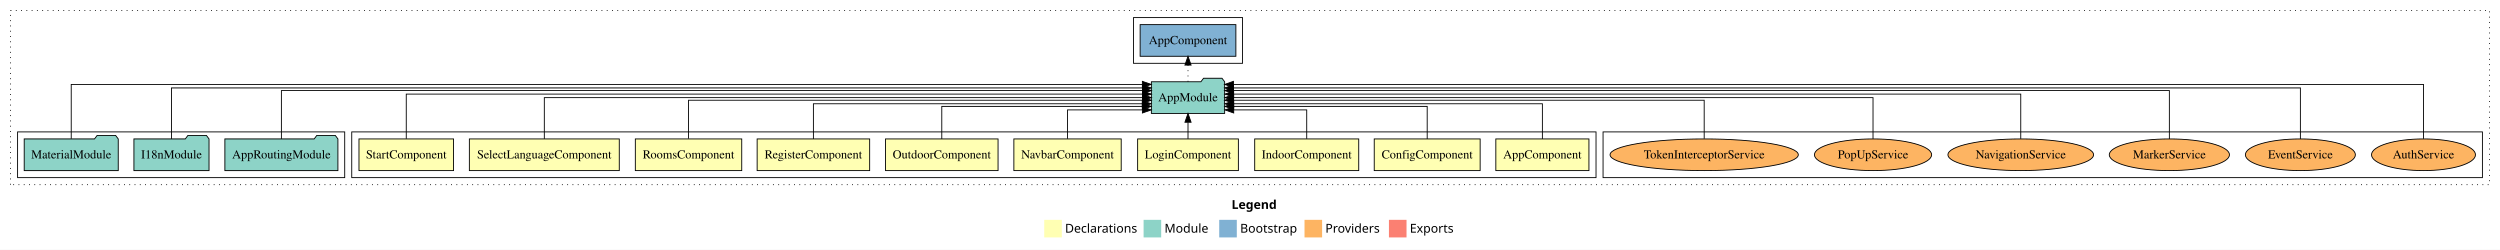
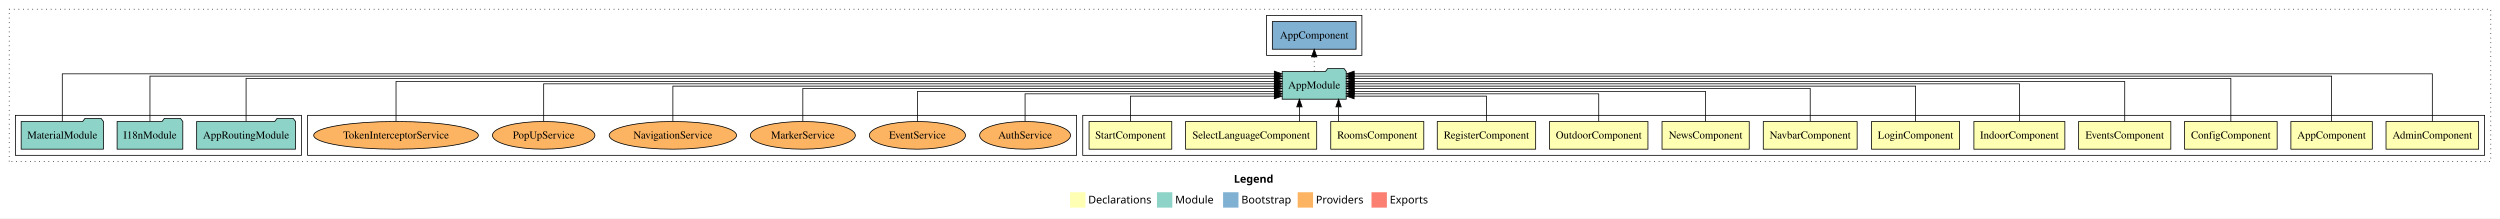
- <svg xmlns="http://www.w3.org/2000/svg" width="2843pt" height="284pt" viewBox="0.00 0.00 2843.00 284.00">
+ <svg xmlns="http://www.w3.org/2000/svg" width="3251pt" height="284pt" viewBox="0.00 0.00 3251.00 284.00">
  <g id="graph0" class="graph" transform="scale(1 1) rotate(0) translate(4 280)">
-     <polygon fill="white" stroke="transparent" points="-4,4 -4,-280 2839,-280 2839,4 -4,4" />
-     <text text-anchor="start" x="1396.51" y="-42.4" font-family="sans-serif" font-weight="bold" font-size="14.00">Legend</text>
-     <polygon fill="#ffffb3" stroke="transparent" points="1183.5,-10 1183.5,-30 1203.5,-30 1203.5,-10 1183.5,-10" />
-     <text text-anchor="start" x="1207.13" y="-15.4" font-family="sans-serif" font-size="14.00">  Declarations</text>
-     <polygon fill="#8dd3c7" stroke="transparent" points="1296.5,-10 1296.5,-30 1316.5,-30 1316.5,-10 1296.5,-10" />
-     <text text-anchor="start" x="1320.23" y="-15.4" font-family="sans-serif" font-size="14.00">  Module</text>
-     <polygon fill="#80b1d3" stroke="transparent" points="1382.5,-10 1382.5,-30 1402.5,-30 1402.5,-10 1382.5,-10" />
-     <text text-anchor="start" x="1406.28" y="-15.4" font-family="sans-serif" font-size="14.00">  Bootstrap</text>
-     <polygon fill="#fdb462" stroke="transparent" points="1479.5,-10 1479.5,-30 1499.5,-30 1499.5,-10 1479.5,-10" />
-     <text text-anchor="start" x="1503.17" y="-15.4" font-family="sans-serif" font-size="14.00">  Providers</text>
-     <polygon fill="#fb8072" stroke="transparent" points="1575.5,-10 1575.5,-30 1595.5,-30 1595.5,-10 1575.5,-10" />
-     <text text-anchor="start" x="1599.23" y="-15.4" font-family="sans-serif" font-size="14.00">  Exports</text>
+     <polygon fill="white" stroke="transparent" points="-4,4 -4,-280 3247,-280 3247,4 -4,4" />
+     <text text-anchor="start" x="1600.51" y="-42.4" font-family="sans-serif" font-weight="bold" font-size="14.00">Legend</text>
+     <polygon fill="#ffffb3" stroke="transparent" points="1387.5,-10 1387.5,-30 1407.5,-30 1407.5,-10 1387.5,-10" />
+     <text text-anchor="start" x="1411.13" y="-15.4" font-family="sans-serif" font-size="14.00">  Declarations</text>
+     <polygon fill="#8dd3c7" stroke="transparent" points="1500.5,-10 1500.5,-30 1520.5,-30 1520.5,-10 1500.5,-10" />
+     <text text-anchor="start" x="1524.23" y="-15.4" font-family="sans-serif" font-size="14.00">  Module</text>
+     <polygon fill="#80b1d3" stroke="transparent" points="1586.5,-10 1586.5,-30 1606.5,-30 1606.5,-10 1586.5,-10" />
+     <text text-anchor="start" x="1610.28" y="-15.4" font-family="sans-serif" font-size="14.00">  Bootstrap</text>
+     <polygon fill="#fdb462" stroke="transparent" points="1683.5,-10 1683.5,-30 1703.5,-30 1703.5,-10 1683.5,-10" />
+     <text text-anchor="start" x="1707.17" y="-15.4" font-family="sans-serif" font-size="14.00">  Providers</text>
+     <polygon fill="#fb8072" stroke="transparent" points="1779.5,-10 1779.5,-30 1799.5,-30 1799.5,-10 1779.5,-10" />
+     <text text-anchor="start" x="1803.23" y="-15.4" font-family="sans-serif" font-size="14.00">  Exports</text>
    <g id="clust1" class="cluster">
-       <polygon fill="none" stroke="black" stroke-dasharray="1,5" points="8,-70 8,-268 2827,-268 2827,-70 8,-70" />
+       <polygon fill="none" stroke="black" stroke-dasharray="1,5" points="8,-70 8,-268 3235,-268 3235,-70 8,-70" />
+     </g>
+     <g id="clust2" class="cluster">
+       <polygon fill="none" stroke="black" points="1404,-78 1404,-130 3227,-130 3227,-78 1404,-78" />
+     </g>
+     <g id="clust19" class="cluster">
+       <polygon fill="none" stroke="black" points="396,-78 396,-130 1396,-130 1396,-78 396,-78" />
    </g>
    <g id="clust16" class="cluster">
-       <polygon fill="none" stroke="black" points="1819,-78 1819,-130 2819,-130 2819,-78 1819,-78" />
-     </g>
-     <g id="clust2" class="cluster">
-       <polygon fill="none" stroke="black" points="396,-78 396,-130 1811,-130 1811,-78 396,-78" />
-     </g>
-     <g id="clust15" class="cluster">
-       <polygon fill="none" stroke="black" points="1285,-208 1285,-260 1409,-260 1409,-208 1285,-208" />
-     </g>
-     <g id="clust13" class="cluster">
      <polygon fill="none" stroke="black" points="16,-78 16,-130 388,-130 388,-78 16,-78" />
    </g>
+     <g id="clust18" class="cluster">
+       <polygon fill="none" stroke="black" points="1643,-208 1643,-260 1767,-260 1767,-208 1643,-208" />
+     </g>
    <g id="node1" class="node">
-       <polygon fill="#ffffb3" stroke="black" points="1802.94,-122 1697.06,-122 1697.06,-86 1802.94,-86 1802.94,-122" />
-       <text text-anchor="middle" x="1750" y="-99.8" font-family="Times,serif" font-size="14.00">AppComponent</text>
+       <polygon fill="#ffffb3" stroke="black" points="3219.22,-122 3098.78,-122 3098.78,-86 3219.22,-86 3219.22,-122" />
+       <text text-anchor="middle" x="3159" y="-99.8" font-family="Times,serif" font-size="14.00">AdminComponent</text>
+     </g>
+     <g id="node14" class="node">
+       <polygon fill="#8dd3c7" stroke="black" points="1746.66,-187 1743.66,-191 1722.66,-191 1719.66,-187 1663.34,-187 1663.34,-151 1746.66,-151 1746.66,-187" />
+       <text text-anchor="middle" x="1705" y="-164.8" font-family="Times,serif" font-size="14.00">AppModule</text>
+     </g>
+     <g id="edge1" class="edge">
+       <path fill="none" stroke="black" d="M3159,-122.15C3159,-145.76 3159,-184 3159,-184 3159,-184 1756.95,-184 1756.95,-184" />
+       <polygon fill="black" stroke="black" points="1756.95,-180.5 1746.95,-184 1756.95,-187.5 1756.95,-180.5" />
+     </g>
+     <g id="node2" class="node">
+       <polygon fill="#ffffb3" stroke="black" points="3080.94,-122 2975.06,-122 2975.06,-86 3080.94,-86 3080.94,-122" />
+       <text text-anchor="middle" x="3028" y="-99.8" font-family="Times,serif" font-size="14.00">AppComponent</text>
+     </g>
+     <g id="edge2" class="edge">
+       <path fill="none" stroke="black" d="M3028,-122.25C3028,-145.02 3028,-181 3028,-181 3028,-181 1756.78,-181 1756.78,-181" />
+       <polygon fill="black" stroke="black" points="1756.78,-177.5 1746.78,-181 1756.78,-184.5 1756.78,-177.5" />
+     </g>
+     <g id="node3" class="node">
+       <polygon fill="#ffffb3" stroke="black" points="2957.22,-122 2836.78,-122 2836.78,-86 2957.22,-86 2957.22,-122" />
+       <text text-anchor="middle" x="2897" y="-99.8" font-family="Times,serif" font-size="14.00">ConfigComponent</text>
+     </g>
+     <g id="edge3" class="edge">
+       <path fill="none" stroke="black" d="M2897,-122.29C2897,-144.21 2897,-178 2897,-178 2897,-178 1756.72,-178 1756.72,-178" />
+       <polygon fill="black" stroke="black" points="1756.73,-174.5 1746.72,-178 1756.72,-181.5 1756.73,-174.5" />
+     </g>
+     <g id="node4" class="node">
+       <polygon fill="#ffffb3" stroke="black" points="2818.94,-122 2699.06,-122 2699.06,-86 2818.94,-86 2818.94,-122" />
+       <text text-anchor="middle" x="2759" y="-99.8" font-family="Times,serif" font-size="14.00">EventsComponent</text>
+     </g>
+     <g id="edge4" class="edge">
+       <path fill="none" stroke="black" d="M2759,-122.03C2759,-142.77 2759,-174 2759,-174 2759,-174 1756.97,-174 1756.97,-174" />
+       <polygon fill="black" stroke="black" points="1756.97,-170.5 1746.97,-174 1756.97,-177.5 1756.97,-170.5" />
+     </g>
+     <g id="node5" class="node">
+       <polygon fill="#ffffb3" stroke="black" points="2681.15,-122 2562.85,-122 2562.85,-86 2681.15,-86 2681.15,-122" />
+       <text text-anchor="middle" x="2622" y="-99.8" font-family="Times,serif" font-size="14.00">IndoorComponent</text>
+     </g>
+     <g id="edge5" class="edge">
+       <path fill="none" stroke="black" d="M2622,-122.31C2622,-142.15 2622,-171 2622,-171 2622,-171 1756.78,-171 1756.78,-171" />
+       <polygon fill="black" stroke="black" points="1756.78,-167.5 1746.78,-171 1756.78,-174.5 1756.78,-167.5" />
+     </g>
+     <g id="node6" class="node">
+       <polygon fill="#ffffb3" stroke="black" points="2544.28,-122 2429.72,-122 2429.72,-86 2544.28,-86 2544.28,-122" />
+       <text text-anchor="middle" x="2487" y="-99.8" font-family="Times,serif" font-size="14.00">LoginComponent</text>
+     </g>
+     <g id="edge6" class="edge">
+       <path fill="none" stroke="black" d="M2487,-122.17C2487,-141.09 2487,-168 2487,-168 2487,-168 1756.77,-168 1756.77,-168" />
+       <polygon fill="black" stroke="black" points="1756.77,-164.5 1746.77,-168 1756.77,-171.5 1756.77,-164.5" />
+     </g>
+     <g id="node7" class="node">
+       <polygon fill="#ffffb3" stroke="black" points="2411.03,-122 2288.97,-122 2288.97,-86 2411.03,-86 2411.03,-122" />
+       <text text-anchor="middle" x="2350" y="-99.8" font-family="Times,serif" font-size="14.00">NavbarComponent</text>
+     </g>
+     <g id="edge7" class="edge">
+       <path fill="none" stroke="black" d="M2350,-122.3C2350,-140.27 2350,-165 2350,-165 2350,-165 1756.82,-165 1756.82,-165" />
+       <polygon fill="black" stroke="black" points="1756.82,-161.5 1746.82,-165 1756.82,-168.5 1756.82,-161.5" />
+     </g>
+     <g id="node8" class="node">
+       <polygon fill="#ffffb3" stroke="black" points="2270.7,-122 2157.3,-122 2157.3,-86 2270.7,-86 2270.7,-122" />
+       <text text-anchor="middle" x="2214" y="-99.8" font-family="Times,serif" font-size="14.00">NewsComponent</text>
+     </g>
+     <g id="edge8" class="edge">
+       <path fill="none" stroke="black" d="M2214,-122.04C2214,-138.73 2214,-161 2214,-161 2214,-161 1757.09,-161 1757.09,-161" />
+       <polygon fill="black" stroke="black" points="1757.09,-157.5 1747.09,-161 1757.09,-164.5 1757.09,-157.5" />
+     </g>
+     <g id="node9" class="node">
+       <polygon fill="#ffffb3" stroke="black" points="2138.99,-122 2011.01,-122 2011.01,-86 2138.99,-86 2138.99,-122" />
+       <text text-anchor="middle" x="2075" y="-99.8" font-family="Times,serif" font-size="14.00">OutdoorComponent</text>
+     </g>
+     <g id="edge9" class="edge">
+       <path fill="none" stroke="black" d="M2075,-122.28C2075,-137.95 2075,-158 2075,-158 2075,-158 1756.72,-158 1756.72,-158" />
+       <polygon fill="black" stroke="black" points="1756.72,-154.5 1746.72,-158 1756.72,-161.5 1756.72,-154.5" />
+     </g>
+     <g id="node10" class="node">
+       <polygon fill="#ffffb3" stroke="black" points="1992.98,-122 1865.02,-122 1865.02,-86 1992.98,-86 1992.98,-122" />
+       <text text-anchor="middle" x="1929" y="-99.8" font-family="Times,serif" font-size="14.00">RegisterComponent</text>
+     </g>
+     <g id="edge10" class="edge">
+       <path fill="none" stroke="black" d="M1929,-122.12C1929,-136.78 1929,-155 1929,-155 1929,-155 1756.87,-155 1756.87,-155" />
+       <polygon fill="black" stroke="black" points="1756.87,-151.5 1746.87,-155 1756.87,-158.5 1756.87,-151.5" />
    </g>
    <g id="node11" class="node">
-       <polygon fill="#8dd3c7" stroke="black" points="1388.66,-187 1385.66,-191 1364.66,-191 1361.66,-187 1305.34,-187 1305.34,-151 1388.66,-151 1388.66,-187" />
-       <text text-anchor="middle" x="1347" y="-164.8" font-family="Times,serif" font-size="14.00">AppModule</text>
-     </g>
-     <g id="edge1" class="edge">
-       <path fill="none" stroke="black" d="M1750,-122.03C1750,-139.06 1750,-162 1750,-162 1750,-162 1398.99,-162 1398.99,-162" />
-       <polygon fill="black" stroke="black" points="1398.99,-158.5 1388.99,-162 1398.99,-165.5 1398.99,-158.5" />
-     </g>
-     <g id="node2" class="node">
-       <polygon fill="#ffffb3" stroke="black" points="1679.22,-122 1558.78,-122 1558.78,-86 1679.22,-86 1679.22,-122" />
-       <text text-anchor="middle" x="1619" y="-99.8" font-family="Times,serif" font-size="14.00">ConfigComponent</text>
-     </g>
-     <g id="edge2" class="edge">
-       <path fill="none" stroke="black" d="M1619,-122.01C1619,-138.05 1619,-159 1619,-159 1619,-159 1398.9,-159 1398.9,-159" />
-       <polygon fill="black" stroke="black" points="1398.9,-155.5 1388.9,-159 1398.9,-162.5 1398.9,-155.5" />
-     </g>
-     <g id="node3" class="node">
-       <polygon fill="#ffffb3" stroke="black" points="1541.15,-122 1422.85,-122 1422.85,-86 1541.15,-86 1541.15,-122" />
-       <text text-anchor="middle" x="1482" y="-99.8" font-family="Times,serif" font-size="14.00">IndoorComponent</text>
-     </g>
-     <g id="edge3" class="edge">
-       <path fill="none" stroke="black" d="M1482,-122.12C1482,-136.78 1482,-155 1482,-155 1482,-155 1398.97,-155 1398.97,-155" />
-       <polygon fill="black" stroke="black" points="1398.97,-151.5 1388.97,-155 1398.97,-158.5 1398.97,-151.5" />
-     </g>
-     <g id="node4" class="node">
-       <polygon fill="#ffffb3" stroke="black" points="1404.28,-122 1289.72,-122 1289.72,-86 1404.28,-86 1404.28,-122" />
-       <text text-anchor="middle" x="1347" y="-99.8" font-family="Times,serif" font-size="14.00">LoginComponent</text>
-     </g>
-     <g id="edge4" class="edge">
-       <path fill="none" stroke="black" d="M1347,-122.11C1347,-122.11 1347,-140.99 1347,-140.99" />
-       <polygon fill="black" stroke="black" points="1343.5,-140.99 1347,-150.99 1350.5,-140.99 1343.5,-140.99" />
-     </g>
-     <g id="node5" class="node">
-       <polygon fill="#ffffb3" stroke="black" points="1271.03,-122 1148.97,-122 1148.97,-86 1271.03,-86 1271.03,-122" />
-       <text text-anchor="middle" x="1210" y="-99.8" font-family="Times,serif" font-size="14.00">NavbarComponent</text>
-     </g>
-     <g id="edge5" class="edge">
-       <path fill="none" stroke="black" d="M1210,-122.12C1210,-136.78 1210,-155 1210,-155 1210,-155 1295.15,-155 1295.15,-155" />
-       <polygon fill="black" stroke="black" points="1295.15,-158.5 1305.15,-155 1295.15,-151.5 1295.15,-158.5" />
-     </g>
-     <g id="node6" class="node">
-       <polygon fill="#ffffb3" stroke="black" points="1130.99,-122 1003.01,-122 1003.01,-86 1130.99,-86 1130.99,-122" />
-       <text text-anchor="middle" x="1067" y="-99.8" font-family="Times,serif" font-size="14.00">OutdoorComponent</text>
-     </g>
-     <g id="edge6" class="edge">
-       <path fill="none" stroke="black" d="M1067,-122.01C1067,-138.05 1067,-159 1067,-159 1067,-159 1295.08,-159 1295.08,-159" />
-       <polygon fill="black" stroke="black" points="1295.08,-162.5 1305.08,-159 1295.08,-155.5 1295.08,-162.5" />
-     </g>
-     <g id="node7" class="node">
-       <polygon fill="#ffffb3" stroke="black" points="984.98,-122 857.02,-122 857.02,-86 984.98,-86 984.98,-122" />
-       <text text-anchor="middle" x="921" y="-99.8" font-family="Times,serif" font-size="14.00">RegisterComponent</text>
-     </g>
-     <g id="edge7" class="edge">
-       <path fill="none" stroke="black" d="M921,-122.03C921,-139.06 921,-162 921,-162 921,-162 1294.99,-162 1294.99,-162" />
-       <polygon fill="black" stroke="black" points="1294.99,-165.5 1304.99,-162 1294.99,-158.5 1294.99,-165.5" />
-     </g>
-     <g id="node8" class="node">
-       <polygon fill="#ffffb3" stroke="black" points="839.5,-122 718.5,-122 718.5,-86 839.5,-86 839.5,-122" />
-       <text text-anchor="middle" x="779" y="-99.8" font-family="Times,serif" font-size="14.00">RoomsComponent</text>
-     </g>
-     <g id="edge8" class="edge">
-       <path fill="none" stroke="black" d="M779,-122.27C779,-140.56 779,-166 779,-166 779,-166 1295.23,-166 1295.23,-166" />
-       <polygon fill="black" stroke="black" points="1295.23,-169.5 1305.23,-166 1295.23,-162.5 1295.23,-169.5" />
-     </g>
-     <g id="node9" class="node">
-       <polygon fill="#ffffb3" stroke="black" points="700.24,-122 529.76,-122 529.76,-86 700.24,-86 700.24,-122" />
-       <text text-anchor="middle" x="615" y="-99.8" font-family="Times,serif" font-size="14.00">SelectLanguageComponent</text>
-     </g>
-     <g id="edge9" class="edge">
-       <path fill="none" stroke="black" d="M615,-122.11C615,-141.34 615,-169 615,-169 615,-169 1295.28,-169 1295.28,-169" />
-       <polygon fill="black" stroke="black" points="1295.28,-172.5 1305.28,-169 1295.28,-165.5 1295.28,-172.5" />
-     </g>
-     <g id="node10" class="node">
-       <polygon fill="#ffffb3" stroke="black" points="511.77,-122 404.23,-122 404.23,-86 511.77,-86 511.77,-122" />
-       <text text-anchor="middle" x="458" y="-99.8" font-family="Times,serif" font-size="14.00">StartComponent</text>
-     </g>
-     <g id="edge10" class="edge">
-       <path fill="none" stroke="black" d="M458,-122.13C458,-142.57 458,-173 458,-173 458,-173 1295.31,-173 1295.31,-173" />
-       <polygon fill="black" stroke="black" points="1295.31,-176.5 1305.31,-173 1295.31,-169.5 1295.31,-176.5" />
+       <polygon fill="#ffffb3" stroke="black" points="1847.5,-122 1726.5,-122 1726.5,-86 1847.5,-86 1847.5,-122" />
+       <text text-anchor="middle" x="1787" y="-99.8" font-family="Times,serif" font-size="14.00">RoomsComponent</text>
+     </g>
+     <g id="edge11" class="edge">
+       <path fill="none" stroke="black" d="M1736.66,-122.11C1736.66,-122.11 1736.66,-140.99 1736.66,-140.99" />
+       <polygon fill="black" stroke="black" points="1733.16,-140.99 1736.66,-150.99 1740.16,-140.99 1733.16,-140.99" />
+     </g>
+     <g id="node12" class="node">
+       <polygon fill="#ffffb3" stroke="black" points="1708.24,-122 1537.76,-122 1537.76,-86 1708.24,-86 1708.24,-122" />
+       <text text-anchor="middle" x="1623" y="-99.8" font-family="Times,serif" font-size="14.00">SelectLanguageComponent</text>
+     </g>
+     <g id="edge12" class="edge">
+       <path fill="none" stroke="black" d="M1685.77,-122.11C1685.77,-122.11 1685.77,-140.99 1685.77,-140.99" />
+       <polygon fill="black" stroke="black" points="1682.27,-140.99 1685.77,-150.99 1689.27,-140.99 1682.27,-140.99" />
+     </g>
+     <g id="node13" class="node">
+       <polygon fill="#ffffb3" stroke="black" points="1519.77,-122 1412.23,-122 1412.23,-86 1519.77,-86 1519.77,-122" />
+       <text text-anchor="middle" x="1466" y="-99.8" font-family="Times,serif" font-size="14.00">StartComponent</text>
+     </g>
+     <g id="edge13" class="edge">
+       <path fill="none" stroke="black" d="M1466,-122.12C1466,-136.78 1466,-155 1466,-155 1466,-155 1653.1,-155 1653.1,-155" />
+       <polygon fill="black" stroke="black" points="1653.1,-158.5 1663.1,-155 1653.1,-151.5 1653.1,-158.5" />
+     </g>
+     <g id="node18" class="node">
+       <polygon fill="#80b1d3" stroke="black" points="1759.44,-252 1650.56,-252 1650.56,-216 1759.44,-216 1759.44,-252" />
+       <text text-anchor="middle" x="1705" y="-229.8" font-family="Times,serif" font-size="14.00">AppComponent </text>
+     </g>
+     <g id="edge17" class="edge">
+       <path fill="none" stroke="black" stroke-dasharray="1,5" d="M1705,-187.11C1705,-187.11 1705,-205.99 1705,-205.99" />
+       <polygon fill="black" stroke="black" points="1701.5,-205.99 1705,-215.99 1708.5,-205.99 1701.5,-205.99" />
    </g>
    <g id="node15" class="node">
-       <polygon fill="#80b1d3" stroke="black" points="1401.44,-252 1292.56,-252 1292.56,-216 1401.44,-216 1401.44,-252" />
-       <text text-anchor="middle" x="1347" y="-229.8" font-family="Times,serif" font-size="14.00">AppComponent </text>
-     </g>
-     <g id="edge14" class="edge">
-       <path fill="none" stroke="black" stroke-dasharray="1,5" d="M1347,-187.11C1347,-187.11 1347,-205.99 1347,-205.99" />
-       <polygon fill="black" stroke="black" points="1343.5,-205.99 1347,-215.99 1350.5,-205.99 1343.5,-205.99" />
-     </g>
-     <g id="node12" class="node">
      <polygon fill="#8dd3c7" stroke="black" points="380.27,-122 377.27,-126 356.27,-126 353.27,-122 251.73,-122 251.73,-86 380.27,-86 380.27,-122" />
      <text text-anchor="middle" x="316" y="-99.8" font-family="Times,serif" font-size="14.00">AppRoutingModule</text>
    </g>
-     <g id="edge11" class="edge">
-       <path fill="none" stroke="black" d="M316,-122.04C316,-143.66 316,-177 316,-177 316,-177 1295.31,-177 1295.31,-177" />
-       <polygon fill="black" stroke="black" points="1295.31,-180.5 1305.31,-177 1295.31,-173.5 1295.31,-180.5" />
-     </g>
-     <g id="node13" class="node">
+     <g id="edge14" class="edge">
+       <path fill="none" stroke="black" d="M316,-122.29C316,-144.21 316,-178 316,-178 316,-178 1653.05,-178 1653.05,-178" />
+       <polygon fill="black" stroke="black" points="1653.05,-181.5 1663.05,-178 1653.05,-174.5 1653.05,-181.5" />
+     </g>
+     <g id="node16" class="node">
      <polygon fill="#8dd3c7" stroke="black" points="233.71,-122 230.71,-126 209.71,-126 206.71,-122 148.29,-122 148.29,-86 233.71,-86 233.71,-122" />
      <text text-anchor="middle" x="191" y="-99.8" font-family="Times,serif" font-size="14.00">I18nModule</text>
    </g>
-     <g id="edge12" class="edge">
-       <path fill="none" stroke="black" d="M191,-122.01C191,-144.49 191,-180 191,-180 191,-180 1295.17,-180 1295.17,-180" />
-       <polygon fill="black" stroke="black" points="1295.17,-183.5 1305.17,-180 1295.17,-176.5 1295.17,-183.5" />
-     </g>
-     <g id="node14" class="node">
+     <g id="edge15" class="edge">
+       <path fill="none" stroke="black" d="M191,-122.25C191,-145.02 191,-181 191,-181 191,-181 1653.32,-181 1653.32,-181" />
+       <polygon fill="black" stroke="black" points="1653.32,-184.5 1663.32,-181 1653.32,-177.5 1653.32,-184.5" />
+     </g>
+     <g id="node17" class="node">
      <polygon fill="#8dd3c7" stroke="black" points="130.47,-122 127.47,-126 106.47,-126 103.47,-122 23.53,-122 23.53,-86 130.47,-86 130.47,-122" />
      <text text-anchor="middle" x="77" y="-99.8" font-family="Times,serif" font-size="14.00">MaterialModule</text>
    </g>
-     <g id="edge13" class="edge">
-       <path fill="none" stroke="black" d="M77,-122.15C77,-145.76 77,-184 77,-184 77,-184 1295.11,-184 1295.11,-184" />
-       <polygon fill="black" stroke="black" points="1295.11,-187.5 1305.11,-184 1295.11,-180.5 1295.11,-187.5" />
-     </g>
-     <g id="node16" class="node">
-       <ellipse fill="#fdb462" stroke="black" cx="2752" cy="-104" rx="59.11" ry="18" />
-       <text text-anchor="middle" x="2752" y="-99.8" font-family="Times,serif" font-size="14.00">AuthService</text>
-     </g>
-     <g id="edge15" class="edge">
-       <path fill="none" stroke="black" d="M2752,-122.15C2752,-145.76 2752,-184 2752,-184 2752,-184 1398.67,-184 1398.67,-184" />
-       <polygon fill="black" stroke="black" points="1398.67,-180.5 1388.67,-184 1398.67,-187.5 1398.67,-180.5" />
-     </g>
-     <g id="node17" class="node">
-       <ellipse fill="#fdb462" stroke="black" cx="2612" cy="-104" rx="62.54" ry="18" />
-       <text text-anchor="middle" x="2612" y="-99.8" font-family="Times,serif" font-size="14.00">EventService</text>
-     </g>
    <g id="edge16" class="edge">
-       <path fill="none" stroke="black" d="M2612,-122.01C2612,-144.49 2612,-180 2612,-180 2612,-180 1398.73,-180 1398.73,-180" />
-       <polygon fill="black" stroke="black" points="1398.73,-176.5 1388.73,-180 1398.73,-183.5 1398.73,-176.5" />
-     </g>
-     <g id="node18" class="node">
-       <ellipse fill="#fdb462" stroke="black" cx="2463" cy="-104" rx="68.32" ry="18" />
-       <text text-anchor="middle" x="2463" y="-99.8" font-family="Times,serif" font-size="14.00">MarkerService</text>
-     </g>
-     <g id="edge17" class="edge">
-       <path fill="none" stroke="black" d="M2463,-122.04C2463,-143.66 2463,-177 2463,-177 2463,-177 1398.71,-177 1398.71,-177" />
-       <polygon fill="black" stroke="black" points="1398.71,-173.5 1388.71,-177 1398.71,-180.5 1398.71,-173.5" />
+       <path fill="none" stroke="black" d="M77,-122.15C77,-145.76 77,-184 77,-184 77,-184 1653.12,-184 1653.12,-184" />
+       <polygon fill="black" stroke="black" points="1653.12,-187.5 1663.12,-184 1653.12,-180.5 1653.12,-187.5" />
    </g>
    <g id="node19" class="node">
-       <ellipse fill="#fdb462" stroke="black" cx="2294" cy="-104" rx="82.8" ry="18" />
-       <text text-anchor="middle" x="2294" y="-99.8" font-family="Times,serif" font-size="14.00">NavigationService</text>
+       <ellipse fill="#fdb462" stroke="black" cx="1329" cy="-104" rx="59.11" ry="18" />
+       <text text-anchor="middle" x="1329" y="-99.8" font-family="Times,serif" font-size="14.00">AuthService</text>
    </g>
    <g id="edge18" class="edge">
-       <path fill="none" stroke="black" d="M2294,-122.13C2294,-142.57 2294,-173 2294,-173 2294,-173 1398.91,-173 1398.91,-173" />
-       <polygon fill="black" stroke="black" points="1398.91,-169.5 1388.91,-173 1398.91,-176.5 1398.91,-169.5" />
+       <path fill="none" stroke="black" d="M1329,-122.28C1329,-137.95 1329,-158 1329,-158 1329,-158 1653.32,-158 1653.32,-158" />
+       <polygon fill="black" stroke="black" points="1653.32,-161.5 1663.32,-158 1653.32,-154.5 1653.32,-161.5" />
    </g>
    <g id="node20" class="node">
-       <ellipse fill="#fdb462" stroke="black" cx="2126" cy="-104" rx="66.63" ry="18" />
-       <text text-anchor="middle" x="2126" y="-99.8" font-family="Times,serif" font-size="14.00">PopUpService</text>
+       <ellipse fill="#fdb462" stroke="black" cx="1189" cy="-104" rx="62.54" ry="18" />
+       <text text-anchor="middle" x="1189" y="-99.8" font-family="Times,serif" font-size="14.00">EventService</text>
    </g>
    <g id="edge19" class="edge">
-       <path fill="none" stroke="black" d="M2126,-122.11C2126,-141.34 2126,-169 2126,-169 2126,-169 1398.88,-169 1398.88,-169" />
-       <polygon fill="black" stroke="black" points="1398.88,-165.5 1388.88,-169 1398.88,-172.5 1398.88,-165.5" />
+       <path fill="none" stroke="black" d="M1189,-122.04C1189,-138.73 1189,-161 1189,-161 1189,-161 1653.21,-161 1653.21,-161" />
+       <polygon fill="black" stroke="black" points="1653.21,-164.5 1663.21,-161 1653.21,-157.5 1653.21,-164.5" />
    </g>
    <g id="node21" class="node">
-       <ellipse fill="#fdb462" stroke="black" cx="1934" cy="-104" rx="107.04" ry="18" />
-       <text text-anchor="middle" x="1934" y="-99.8" font-family="Times,serif" font-size="14.00">TokenInterceptorService</text>
+       <ellipse fill="#fdb462" stroke="black" cx="1040" cy="-104" rx="68.32" ry="18" />
+       <text text-anchor="middle" x="1040" y="-99.8" font-family="Times,serif" font-size="14.00">MarkerService</text>
    </g>
    <g id="edge20" class="edge">
-       <path fill="none" stroke="black" d="M1934,-122.27C1934,-140.56 1934,-166 1934,-166 1934,-166 1398.75,-166 1398.75,-166" />
-       <polygon fill="black" stroke="black" points="1398.75,-162.5 1388.75,-166 1398.74,-169.5 1398.75,-162.5" />
+       <path fill="none" stroke="black" d="M1040,-122.3C1040,-140.27 1040,-165 1040,-165 1040,-165 1653.15,-165 1653.15,-165" />
+       <polygon fill="black" stroke="black" points="1653.15,-168.5 1663.15,-165 1653.15,-161.5 1653.15,-168.5" />
+     </g>
+     <g id="node22" class="node">
+       <ellipse fill="#fdb462" stroke="black" cx="871" cy="-104" rx="82.8" ry="18" />
+       <text text-anchor="middle" x="871" y="-99.8" font-family="Times,serif" font-size="14.00">NavigationService</text>
+     </g>
+     <g id="edge21" class="edge">
+       <path fill="none" stroke="black" d="M871,-122.17C871,-141.09 871,-168 871,-168 871,-168 1653.07,-168 1653.07,-168" />
+       <polygon fill="black" stroke="black" points="1653.07,-171.5 1663.07,-168 1653.07,-164.5 1653.07,-171.5" />
+     </g>
+     <g id="node23" class="node">
+       <ellipse fill="#fdb462" stroke="black" cx="703" cy="-104" rx="66.63" ry="18" />
+       <text text-anchor="middle" x="703" y="-99.8" font-family="Times,serif" font-size="14.00">PopUpService</text>
+     </g>
+     <g id="edge22" class="edge">
+       <path fill="none" stroke="black" d="M703,-122.31C703,-142.15 703,-171 703,-171 703,-171 1653.22,-171 1653.22,-171" />
+       <polygon fill="black" stroke="black" points="1653.22,-174.5 1663.22,-171 1653.22,-167.5 1653.22,-174.5" />
+     </g>
+     <g id="node24" class="node">
+       <ellipse fill="#fdb462" stroke="black" cx="511" cy="-104" rx="107.04" ry="18" />
+       <text text-anchor="middle" x="511" y="-99.8" font-family="Times,serif" font-size="14.00">TokenInterceptorService</text>
+     </g>
+     <g id="edge23" class="edge">
+       <path fill="none" stroke="black" d="M511,-122.03C511,-142.77 511,-174 511,-174 511,-174 1653.21,-174 1653.21,-174" />
+       <polygon fill="black" stroke="black" points="1653.21,-177.5 1663.21,-174 1653.2,-170.5 1653.21,-177.5" />
    </g>
  </g>
</svg>
